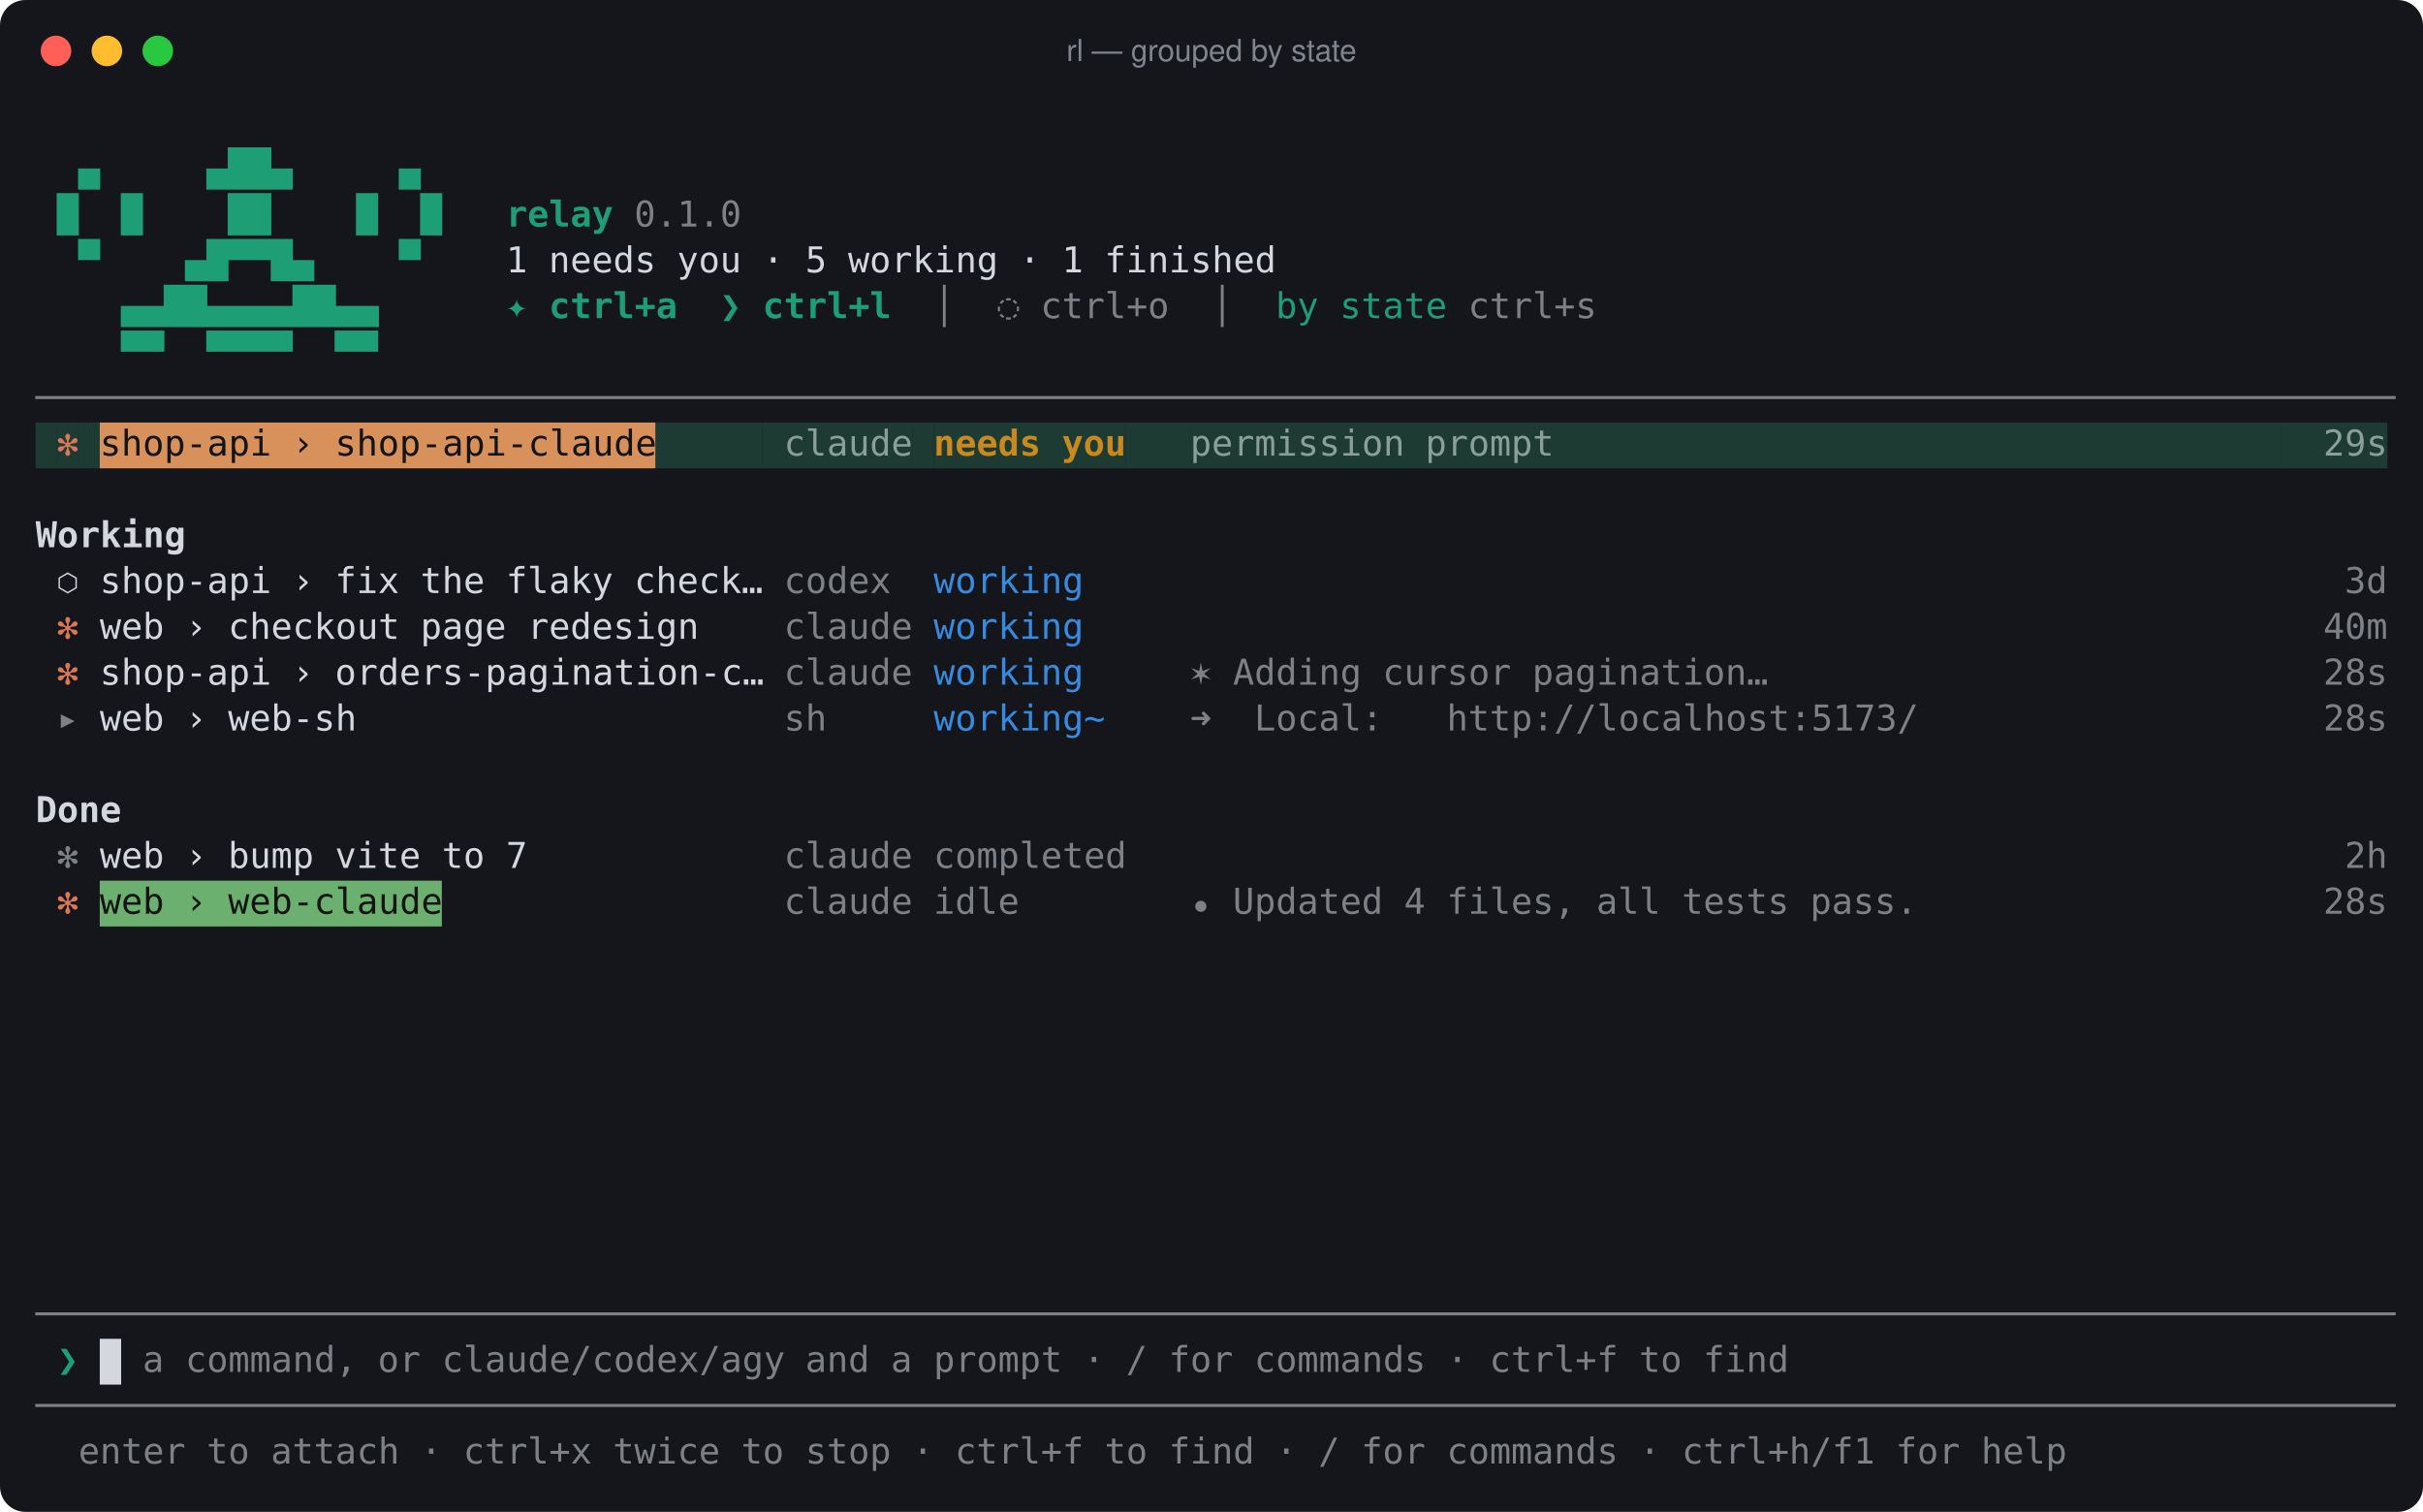
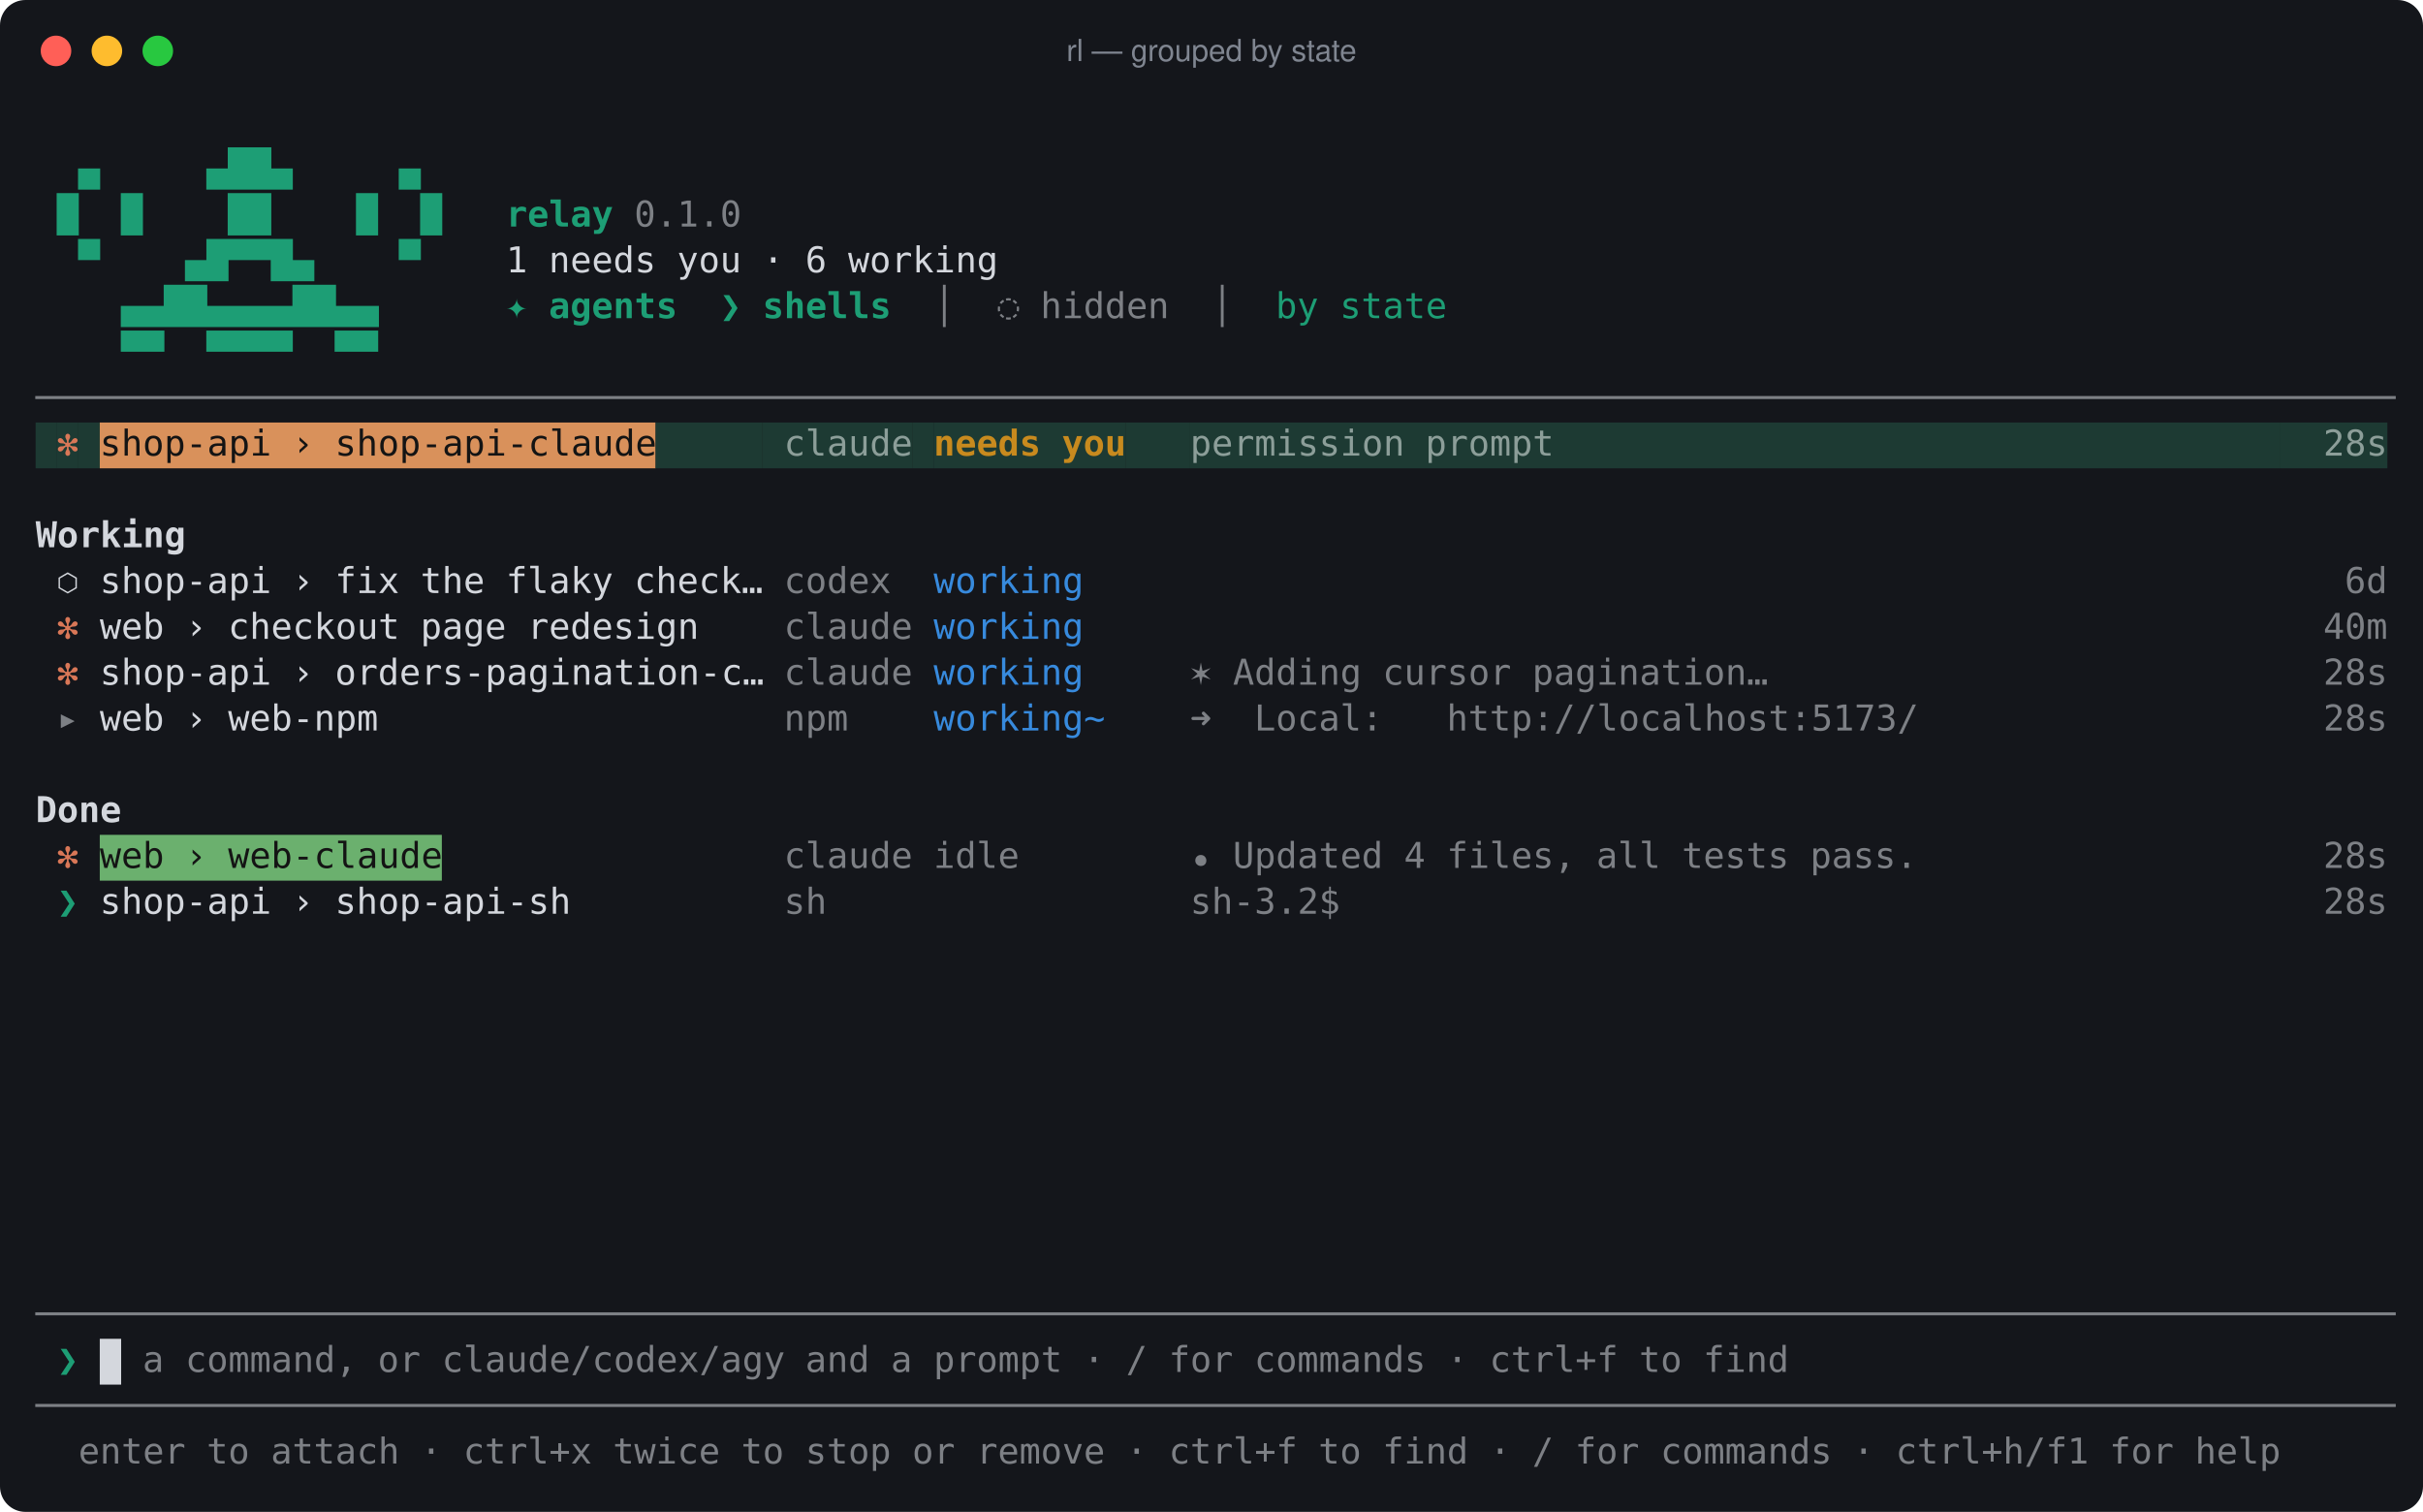
<svg xmlns="http://www.w3.org/2000/svg" width="952" height="594" viewBox="0 0 952 594" role="img" aria-label="rl — grouped by state">
  <rect width="100%" height="100%" rx="10" fill="#14161b" />
  <circle cx="22" cy="20" r="6" fill="#ff5f57" />
  <circle cx="42" cy="20" r="6" fill="#febc2e" />
  <circle cx="62" cy="20" r="6" fill="#28c840" />
  <text x="476" y="24" fill="#7f8590" font-family="-apple-system, Segoe UI, Helvetica, Arial, sans-serif" font-size="12" text-anchor="middle">rl — grouped by state</text>
  <g font-family="ui-monospace, SFMono-Regular, Menlo, Consolas, 'DejaVu Sans Mono', monospace" font-size="14" fill="#d4d7dd" xml:space="preserve">
    <rect x="14.0" y="166" width="8.4" height="18" fill="#1d3a33" />
    <rect x="22.4" y="166" width="8.4" height="18" fill="#1d3a33" />
    <rect x="30.8" y="166" width="8.4" height="18" fill="#1d3a33" />
    <rect x="39.2" y="166" width="218.4" height="18" fill="#d9915b" />
    <rect x="257.6" y="166" width="42.0" height="18" fill="#1d3a33" />
    <rect x="299.6" y="166" width="58.8" height="18" fill="#1d3a33" />
    <rect x="358.4" y="166" width="8.4" height="18" fill="#1d3a33" />
    <rect x="366.8" y="166" width="75.6" height="18" fill="#1d3a33" />
    <rect x="442.4" y="166" width="25.2" height="18" fill="#1d3a33" />
    <rect x="467.6" y="166" width="428.4" height="18" fill="#1d3a33" />
    <rect x="896.0" y="166" width="8.4" height="18" fill="#1d3a33" />
    <rect x="904.4" y="166" width="33.6" height="18" fill="#1d3a33" />
-     <rect x="39.2" y="346" width="134.4" height="18" fill="#6bb06e" />
+     <rect x="39.2" y="328" width="134.4" height="18" fill="#6bb06e" />
    <rect x="39.2" y="526" width="8.4" height="18" fill="#d4d7dd" />
    <text x="30.8" y="71" fill="#1d9e75">▄</text>
    <text x="81.2 89.6 98.0 106.4" y="71" fill="#1d9e75">▄██▄</text>
    <text x="156.8" y="71" fill="#1d9e75">▄</text>
    <text x="22.4" y="89" fill="#1d9e75">█</text>
    <text x="47.6" y="89" fill="#1d9e75">█</text>
    <text x="89.6 98.0" y="89" fill="#1d9e75">██</text>
    <text x="140.0" y="89" fill="#1d9e75">█</text>
    <text x="165.2" y="89" fill="#1d9e75">█</text>
    <text x="198.8 207.2 215.6 224.0 232.4" y="89" fill="#1d9e75" font-weight="bold">relay</text>
    <text x="249.2 257.6 266.0 274.4 282.8" y="89" opacity="0.55">0.1.0</text>
    <text x="30.8" y="107" fill="#1d9e75">▀</text>
    <text x="72.8 81.2 89.6 98.0 106.4 114.8" y="107" fill="#1d9e75">▄█▀▀█▄</text>
    <text x="156.8" y="107" fill="#1d9e75">▀</text>
    <text x="198.8" y="107">1</text>
    <text x="215.6 224.0 232.4 240.8 249.2" y="107">needs</text>
    <text x="266.0 274.4 282.8" y="107">you</text>
    <text x="299.6" y="107">·</text>
-     <text x="316.4" y="107">5</text>
+     <text x="316.4" y="107">6</text>
    <text x="333.2 341.6 350.0 358.4 366.8 375.2 383.6" y="107">working</text>
-     <text x="400.4" y="107">·</text>
-     <text x="417.2" y="107">1</text>
-     <text x="434.0 442.4 450.8 459.2 467.6 476.0 484.4 492.8" y="107">finished</text>
    <text x="47.6 56.0 64.4 72.8 81.2 89.6 98.0 106.4 114.8 123.2 131.6 140.0" y="125" fill="#1d9e75">▄▄██▄▄▄▄██▄▄</text>
    <text x="198.8" y="125" fill="#1d9e75" font-weight="bold">✦</text>
-     <text x="215.6 224.0 232.4 240.8 249.2 257.6" y="125" fill="#1d9e75" font-weight="bold">ctrl+a</text>
+     <text x="215.6 224.0 232.4 240.8 249.2 257.6" y="125" fill="#1d9e75" font-weight="bold">agents</text>
    <text x="282.8" y="125" fill="#1d9e75" font-weight="bold">❯</text>
-     <text x="299.6 308.0 316.4 324.8 333.2 341.6" y="125" fill="#1d9e75" font-weight="bold">ctrl+l</text>
+     <text x="299.6 308.0 316.4 324.8 333.2 341.6" y="125" fill="#1d9e75" font-weight="bold">shells</text>
    <text x="366.8" y="125" opacity="0.55">│</text>
    <text x="392.0" y="125" opacity="0.55">◌</text>
-     <text x="408.8 417.2 425.6 434.0 442.4 450.8" y="125" opacity="0.55">ctrl+o</text>
+     <text x="408.8 417.2 425.6 434.0 442.4 450.8" y="125" opacity="0.55">hidden</text>
    <text x="476.0" y="125" opacity="0.55">│</text>
    <text x="501.2 509.6" y="125" fill="#1d9e75">by</text>
    <text x="526.4 534.8 543.2 551.6 560.0" y="125" fill="#1d9e75">state</text>
-     <text x="576.8 585.2 593.6 602.0 610.4 618.8" y="125" opacity="0.55">ctrl+s</text>
    <text x="47.6 56.0" y="143" fill="#1d9e75">▀▀</text>
    <text x="81.2 89.6 98.0 106.4" y="143" fill="#1d9e75">▀▀▀▀</text>
    <text x="131.6 140.0" y="143" fill="#1d9e75">▀▀</text>
    <text x="14.0 22.4 30.8 39.2 47.6 56.0 64.4 72.8 81.2 89.6 98.0 106.4 114.8 123.2 131.6 140.0 148.4 156.8 165.2 173.6 182.0 190.4 198.8 207.2 215.6 224.0 232.4 240.8 249.2 257.6 266.0 274.4 282.8 291.2 299.6 308.0 316.4 324.8 333.2 341.6 350.0 358.4 366.8 375.2 383.6 392.0 400.4 408.8 417.2 425.6 434.0 442.4 450.8 459.2 467.6 476.0 484.4 492.8 501.2 509.6 518.0 526.4 534.8 543.2 551.6 560.0 568.4 576.8 585.2 593.6 602.0 610.4 618.8 627.2 635.6 644.0 652.4 660.8 669.2 677.6 686.0 694.4 702.8 711.2 719.6 728.0 736.4 744.8 753.2 761.6 770.0 778.4 786.8 795.2 803.6 812.0 820.4 828.8 837.2 845.6 854.0 862.4 870.8 879.2 887.6 896.0 904.4 912.8 921.2 929.6" y="161" opacity="0.55">──────────────────────────────────────────────────────────────────────────────────────────────────────────────</text>
    <text x="22.4" y="179" fill="#d97757">✻</text>
    <text x="39.2 47.6 56.0 64.4 72.8 81.2 89.6 98.0" y="179" fill="#141414">shop-api</text>
    <text x="114.8" y="179" fill="#141414">›</text>
    <text x="131.6 140.0 148.4 156.8 165.2 173.6 182.0 190.4 198.8 207.2 215.6 224.0 232.4 240.8 249.2" y="179" fill="#141414">shop-api-claude</text>
    <text x="308.0 316.4 324.8 333.2 341.6 350.0" y="179" fill="#e8f0ed" opacity="0.55">claude</text>
    <text x="366.8 375.2 383.6 392.0 400.4" y="179" fill="#c88a1e" font-weight="bold">needs</text>
    <text x="417.2 425.6 434.0" y="179" fill="#c88a1e" font-weight="bold">you</text>
    <text x="467.6 476.0 484.4 492.8 501.2 509.6 518.0 526.4 534.8 543.2" y="179" fill="#e8f0ed" opacity="0.55">permission</text>
    <text x="560.0 568.4 576.8 585.2 593.6 602.0" y="179" fill="#e8f0ed" opacity="0.55">prompt</text>
-     <text x="912.8 921.2 929.6" y="179" fill="#e8f0ed" opacity="0.55">29s</text>
+     <text x="912.8 921.2 929.6" y="179" fill="#e8f0ed" opacity="0.55">28s</text>
    <text x="14.0 22.4 30.8 39.2 47.6 56.0 64.4" y="215" font-weight="bold">Working</text>
    <text x="22.4" y="233">⬡</text>
    <text x="39.2 47.6 56.0 64.4 72.8 81.2 89.6 98.0" y="233">shop-api</text>
    <text x="114.8" y="233">›</text>
    <text x="131.6 140.0 148.4" y="233">fix</text>
    <text x="165.2 173.6 182.0" y="233">the</text>
    <text x="198.8 207.2 215.6 224.0 232.4" y="233">flaky</text>
    <text x="249.2 257.6 266.0 274.4 282.8 291.2" y="233">check…</text>
    <text x="308.0 316.4 324.8 333.2 341.6" y="233" opacity="0.55">codex</text>
    <text x="366.8 375.2 383.6 392.0 400.4 408.8 417.2" y="233" fill="#378add">working</text>
-     <text x="921.2 929.6" y="233" opacity="0.55">3d</text>
+     <text x="921.2 929.6" y="233" opacity="0.55">6d</text>
    <text x="22.4" y="251" fill="#d97757">✻</text>
    <text x="39.2 47.6 56.0" y="251">web</text>
    <text x="72.8" y="251">›</text>
    <text x="89.6 98.0 106.4 114.8 123.2 131.6 140.0 148.4" y="251">checkout</text>
    <text x="165.2 173.6 182.0 190.4" y="251">page</text>
    <text x="207.2 215.6 224.0 232.4 240.8 249.2 257.6 266.0" y="251">redesign</text>
    <text x="308.0 316.4 324.8 333.2 341.6 350.0" y="251" opacity="0.55">claude</text>
    <text x="366.8 375.2 383.6 392.0 400.4 408.8 417.2" y="251" fill="#378add">working</text>
    <text x="912.8 921.2 929.6" y="251" opacity="0.55">40m</text>
    <text x="22.4" y="269" fill="#d97757">✻</text>
    <text x="39.2 47.6 56.0 64.4 72.8 81.2 89.6 98.0" y="269">shop-api</text>
    <text x="114.8" y="269">›</text>
    <text x="131.6 140.0 148.4 156.8 165.2 173.6 182.0 190.4 198.8 207.2 215.6 224.0 232.4 240.8 249.2 257.6 266.0 274.4 282.8 291.2" y="269">orders-pagination-c…</text>
    <text x="308.0 316.4 324.8 333.2 341.6 350.0" y="269" opacity="0.55">claude</text>
    <text x="366.8 375.2 383.6 392.0 400.4 408.8 417.2" y="269" fill="#378add">working</text>
    <text x="467.6" y="269" opacity="0.55">✶</text>
    <text x="484.4 492.8 501.2 509.6 518.0 526.4" y="269" opacity="0.55">Adding</text>
    <text x="543.2 551.6 560.0 568.4 576.8 585.2" y="269" opacity="0.55">cursor</text>
    <text x="602.0 610.4 618.8 627.2 635.6 644.0 652.4 660.8 669.2 677.6 686.0" y="269" opacity="0.55">pagination…</text>
    <text x="912.8 921.2 929.6" y="269" opacity="0.55">28s</text>
    <text x="22.4" y="287" opacity="0.55">▸</text>
    <text x="39.2 47.6 56.0" y="287">web</text>
    <text x="72.8" y="287">›</text>
-     <text x="89.6 98.0 106.4 114.8 123.2 131.6" y="287">web-sh</text>
-     <text x="308.0 316.4" y="287" opacity="0.55">sh</text>
+     <text x="89.6 98.0 106.4 114.8 123.2 131.6 140.0" y="287">web-npm</text>
+     <text x="308.0 316.4 324.8" y="287" opacity="0.55">npm</text>
    <text x="366.8 375.2 383.6 392.0 400.4 408.8 417.2 425.6" y="287" fill="#378add">working~</text>
    <text x="467.6" y="287" opacity="0.55">➜</text>
    <text x="492.8 501.2 509.6 518.0 526.4 534.8" y="287" opacity="0.55">Local:</text>
    <text x="568.4 576.8 585.2 593.6 602.0 610.4 618.8 627.2 635.6 644.0 652.4 660.8 669.2 677.6 686.0 694.4 702.8 711.2 719.6 728.0 736.4 744.8" y="287" opacity="0.55">http://localhost:5173/</text>
    <text x="912.8 921.2 929.6" y="287" opacity="0.55">28s</text>
    <text x="14.0 22.4 30.8 39.2" y="323" font-weight="bold">Done</text>
-     <text x="22.4" y="341" opacity="0.55">✻</text>
-     <text x="39.2 47.6 56.0" y="341">web</text>
-     <text x="72.8" y="341">›</text>
-     <text x="89.6 98.0 106.4 114.8" y="341">bump</text>
-     <text x="131.6 140.0 148.4 156.8" y="341">vite</text>
-     <text x="173.6 182.0" y="341">to</text>
-     <text x="198.8" y="341">7</text>
+     <text x="22.4" y="341" fill="#d97757">✻</text>
+     <text x="39.2 47.6 56.0" y="341" fill="#141414">web</text>
+     <text x="72.8" y="341" fill="#141414">›</text>
+     <text x="89.6 98.0 106.4 114.8 123.2 131.6 140.0 148.4 156.8 165.2" y="341" fill="#141414">web-claude</text>
    <text x="308.0 316.4 324.8 333.2 341.6 350.0" y="341" opacity="0.55">claude</text>
-     <text x="366.8 375.2 383.6 392.0 400.4 408.8 417.2 425.6 434.0" y="341" opacity="0.55">completed</text>
-     <text x="921.2 929.6" y="341" opacity="0.55">2h</text>
-     <text x="22.4" y="359" fill="#d97757">✻</text>
-     <text x="39.2 47.6 56.0" y="359" fill="#141414">web</text>
-     <text x="72.8" y="359" fill="#141414">›</text>
-     <text x="89.6 98.0 106.4 114.8 123.2 131.6 140.0 148.4 156.8 165.2" y="359" fill="#141414">web-claude</text>
-     <text x="308.0 316.4 324.8 333.2 341.6 350.0" y="359" opacity="0.55">claude</text>
-     <text x="366.8 375.2 383.6 392.0" y="359" opacity="0.55">idle</text>
-     <text x="467.6" y="359" opacity="0.55">⏺</text>
-     <text x="484.4 492.8 501.2 509.6 518.0 526.4 534.8" y="359" opacity="0.55">Updated</text>
-     <text x="551.6" y="359" opacity="0.55">4</text>
-     <text x="568.4 576.8 585.2 593.6 602.0 610.4" y="359" opacity="0.55">files,</text>
-     <text x="627.2 635.6 644.0" y="359" opacity="0.55">all</text>
-     <text x="660.8 669.2 677.6 686.0 694.4" y="359" opacity="0.55">tests</text>
-     <text x="711.2 719.6 728.0 736.4 744.8" y="359" opacity="0.55">pass.</text>
+     <text x="366.8 375.2 383.6 392.0" y="341" opacity="0.55">idle</text>
+     <text x="467.6" y="341" opacity="0.55">⏺</text>
+     <text x="484.4 492.8 501.2 509.6 518.0 526.4 534.8" y="341" opacity="0.55">Updated</text>
+     <text x="551.6" y="341" opacity="0.55">4</text>
+     <text x="568.4 576.8 585.2 593.6 602.0 610.4" y="341" opacity="0.55">files,</text>
+     <text x="627.2 635.6 644.0" y="341" opacity="0.55">all</text>
+     <text x="660.8 669.2 677.6 686.0 694.4" y="341" opacity="0.55">tests</text>
+     <text x="711.2 719.6 728.0 736.4 744.8" y="341" opacity="0.55">pass.</text>
+     <text x="912.8 921.2 929.6" y="341" opacity="0.55">28s</text>
+     <text x="22.4" y="359" fill="#1d9e75">❯</text>
+     <text x="39.2 47.6 56.0 64.4 72.8 81.2 89.6 98.0" y="359">shop-api</text>
+     <text x="114.8" y="359">›</text>
+     <text x="131.6 140.0 148.4 156.8 165.2 173.6 182.0 190.4 198.8 207.2 215.6" y="359">shop-api-sh</text>
+     <text x="308.0 316.4" y="359" opacity="0.55">sh</text>
+     <text x="467.6 476.0 484.4 492.8 501.2 509.6 518.0" y="359" opacity="0.55">sh-3.2$</text>
    <text x="912.8 921.2 929.6" y="359" opacity="0.55">28s</text>
    <text x="14.0 22.4 30.8 39.2 47.6 56.0 64.4 72.8 81.2 89.6 98.0 106.4 114.8 123.2 131.6 140.0 148.4 156.8 165.2 173.6 182.0 190.4 198.8 207.2 215.6 224.0 232.4 240.8 249.2 257.6 266.0 274.4 282.8 291.2 299.6 308.0 316.4 324.8 333.2 341.6 350.0 358.4 366.8 375.2 383.6 392.0 400.4 408.8 417.2 425.6 434.0 442.4 450.8 459.2 467.6 476.0 484.4 492.8 501.2 509.6 518.0 526.4 534.8 543.2 551.6 560.0 568.4 576.8 585.2 593.6 602.0 610.4 618.8 627.2 635.6 644.0 652.4 660.8 669.2 677.6 686.0 694.4 702.8 711.2 719.6 728.0 736.4 744.8 753.2 761.6 770.0 778.4 786.8 795.2 803.6 812.0 820.4 828.8 837.2 845.6 854.0 862.4 870.8 879.2 887.6 896.0 904.4 912.8 921.2 929.6" y="521" opacity="0.55">──────────────────────────────────────────────────────────────────────────────────────────────────────────────</text>
    <text x="22.4" y="539" fill="#1d9e75">❯</text>
    <text x="56.0" y="539" opacity="0.55">a</text>
    <text x="72.8 81.2 89.6 98.0 106.4 114.8 123.2 131.6" y="539" opacity="0.55">command,</text>
    <text x="148.4 156.8" y="539" opacity="0.55">or</text>
    <text x="173.6 182.0 190.4 198.8 207.2 215.6 224.0 232.4 240.8 249.2 257.6 266.0 274.4 282.8 291.2 299.6" y="539" opacity="0.55">claude/codex/agy</text>
    <text x="316.4 324.8 333.2" y="539" opacity="0.55">and</text>
    <text x="350.0" y="539" opacity="0.55">a</text>
    <text x="366.8 375.2 383.6 392.0 400.4 408.8" y="539" opacity="0.55">prompt</text>
    <text x="425.6" y="539" opacity="0.55">·</text>
    <text x="442.4" y="539" opacity="0.55">/</text>
    <text x="459.2 467.6 476.0" y="539" opacity="0.55">for</text>
    <text x="492.8 501.2 509.6 518.0 526.4 534.8 543.2 551.6" y="539" opacity="0.55">commands</text>
    <text x="568.4" y="539" opacity="0.55">·</text>
    <text x="585.2 593.6 602.0 610.4 618.8 627.2" y="539" opacity="0.55">ctrl+f</text>
    <text x="644.0 652.4" y="539" opacity="0.55">to</text>
    <text x="669.2 677.6 686.0 694.4" y="539" opacity="0.55">find</text>
    <text x="14.0 22.4 30.8 39.2 47.6 56.0 64.4 72.8 81.2 89.6 98.0 106.4 114.8 123.2 131.6 140.0 148.4 156.8 165.2 173.6 182.0 190.4 198.8 207.2 215.6 224.0 232.4 240.8 249.2 257.6 266.0 274.4 282.8 291.2 299.6 308.0 316.4 324.8 333.2 341.6 350.0 358.4 366.8 375.2 383.6 392.0 400.4 408.8 417.2 425.6 434.0 442.4 450.8 459.2 467.6 476.0 484.4 492.8 501.2 509.6 518.0 526.4 534.8 543.2 551.6 560.0 568.4 576.8 585.2 593.6 602.0 610.4 618.8 627.2 635.6 644.0 652.4 660.8 669.2 677.6 686.0 694.4 702.8 711.2 719.6 728.0 736.4 744.8 753.2 761.6 770.0 778.4 786.8 795.2 803.6 812.0 820.4 828.8 837.2 845.6 854.0 862.4 870.8 879.2 887.6 896.0 904.4 912.8 921.2 929.6" y="557" opacity="0.55">──────────────────────────────────────────────────────────────────────────────────────────────────────────────</text>
    <text x="30.8 39.2 47.6 56.0 64.4" y="575" opacity="0.55">enter</text>
    <text x="81.2 89.6" y="575" opacity="0.55">to</text>
    <text x="106.4 114.8 123.2 131.6 140.0 148.4" y="575" opacity="0.55">attach</text>
    <text x="165.2" y="575" opacity="0.55">·</text>
    <text x="182.0 190.4 198.8 207.2 215.6 224.0" y="575" opacity="0.55">ctrl+x</text>
    <text x="240.8 249.2 257.6 266.0 274.4" y="575" opacity="0.55">twice</text>
    <text x="291.2 299.6" y="575" opacity="0.55">to</text>
    <text x="316.4 324.8 333.2 341.6" y="575" opacity="0.55">stop</text>
-     <text x="358.4" y="575" opacity="0.55">·</text>
-     <text x="375.2 383.6 392.0 400.4 408.8 417.2" y="575" opacity="0.55">ctrl+f</text>
-     <text x="434.0 442.4" y="575" opacity="0.55">to</text>
-     <text x="459.2 467.6 476.0 484.4" y="575" opacity="0.55">find</text>
-     <text x="501.2" y="575" opacity="0.55">·</text>
-     <text x="518.0" y="575" opacity="0.55">/</text>
-     <text x="534.8 543.2 551.6" y="575" opacity="0.55">for</text>
-     <text x="568.4 576.8 585.2 593.6 602.0 610.4 618.8 627.2" y="575" opacity="0.55">commands</text>
-     <text x="644.0" y="575" opacity="0.55">·</text>
-     <text x="660.8 669.2 677.6 686.0 694.4 702.8 711.2 719.6 728.0" y="575" opacity="0.55">ctrl+h/f1</text>
-     <text x="744.8 753.2 761.6" y="575" opacity="0.55">for</text>
-     <text x="778.4 786.8 795.2 803.6" y="575" opacity="0.55">help</text>
+     <text x="358.4 366.8" y="575" opacity="0.55">or</text>
+     <text x="383.6 392.0 400.4 408.8 417.2 425.6" y="575" opacity="0.55">remove</text>
+     <text x="442.4" y="575" opacity="0.55">·</text>
+     <text x="459.2 467.6 476.0 484.4 492.8 501.2" y="575" opacity="0.55">ctrl+f</text>
+     <text x="518.0 526.4" y="575" opacity="0.55">to</text>
+     <text x="543.2 551.6 560.0 568.4" y="575" opacity="0.55">find</text>
+     <text x="585.2" y="575" opacity="0.55">·</text>
+     <text x="602.0" y="575" opacity="0.55">/</text>
+     <text x="618.8 627.2 635.6" y="575" opacity="0.55">for</text>
+     <text x="652.4 660.8 669.2 677.6 686.0 694.4 702.8 711.2" y="575" opacity="0.55">commands</text>
+     <text x="728.0" y="575" opacity="0.55">·</text>
+     <text x="744.8 753.2 761.6 770.0 778.4 786.8 795.2 803.6 812.0" y="575" opacity="0.55">ctrl+h/f1</text>
+     <text x="828.8 837.2 845.6" y="575" opacity="0.55">for</text>
+     <text x="862.4 870.8 879.2 887.6" y="575" opacity="0.55">help</text>
  </g>
</svg>
